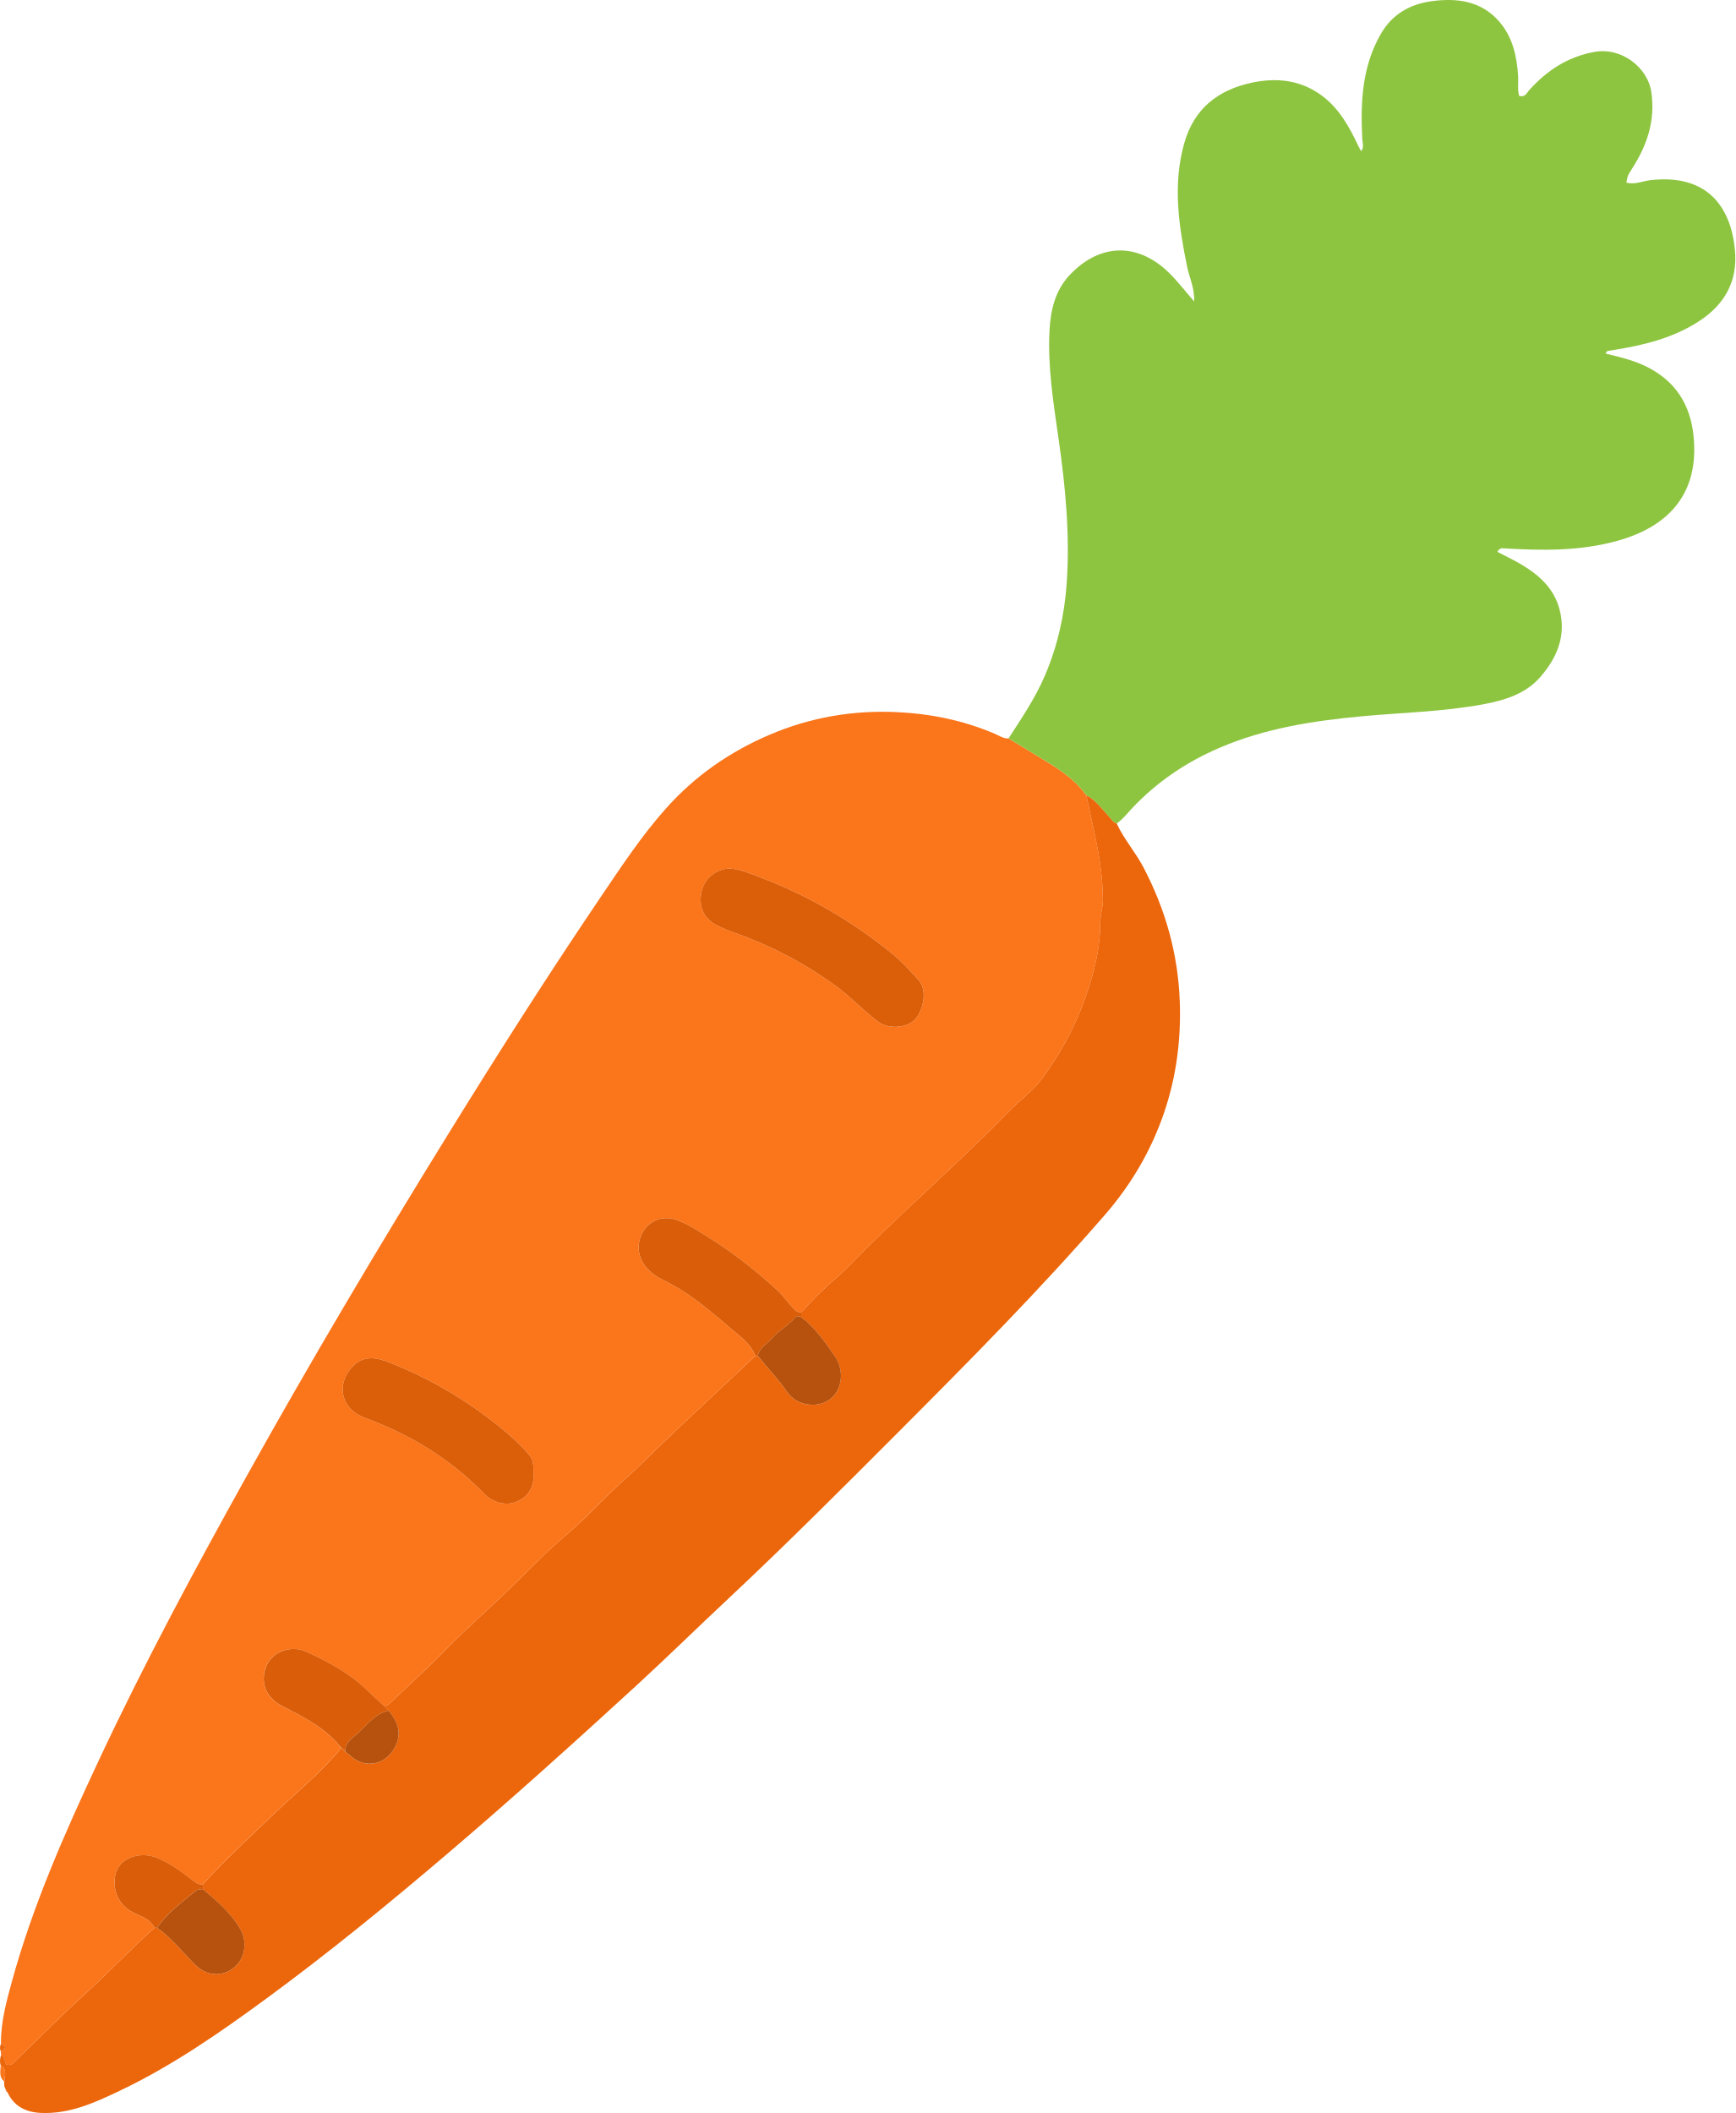
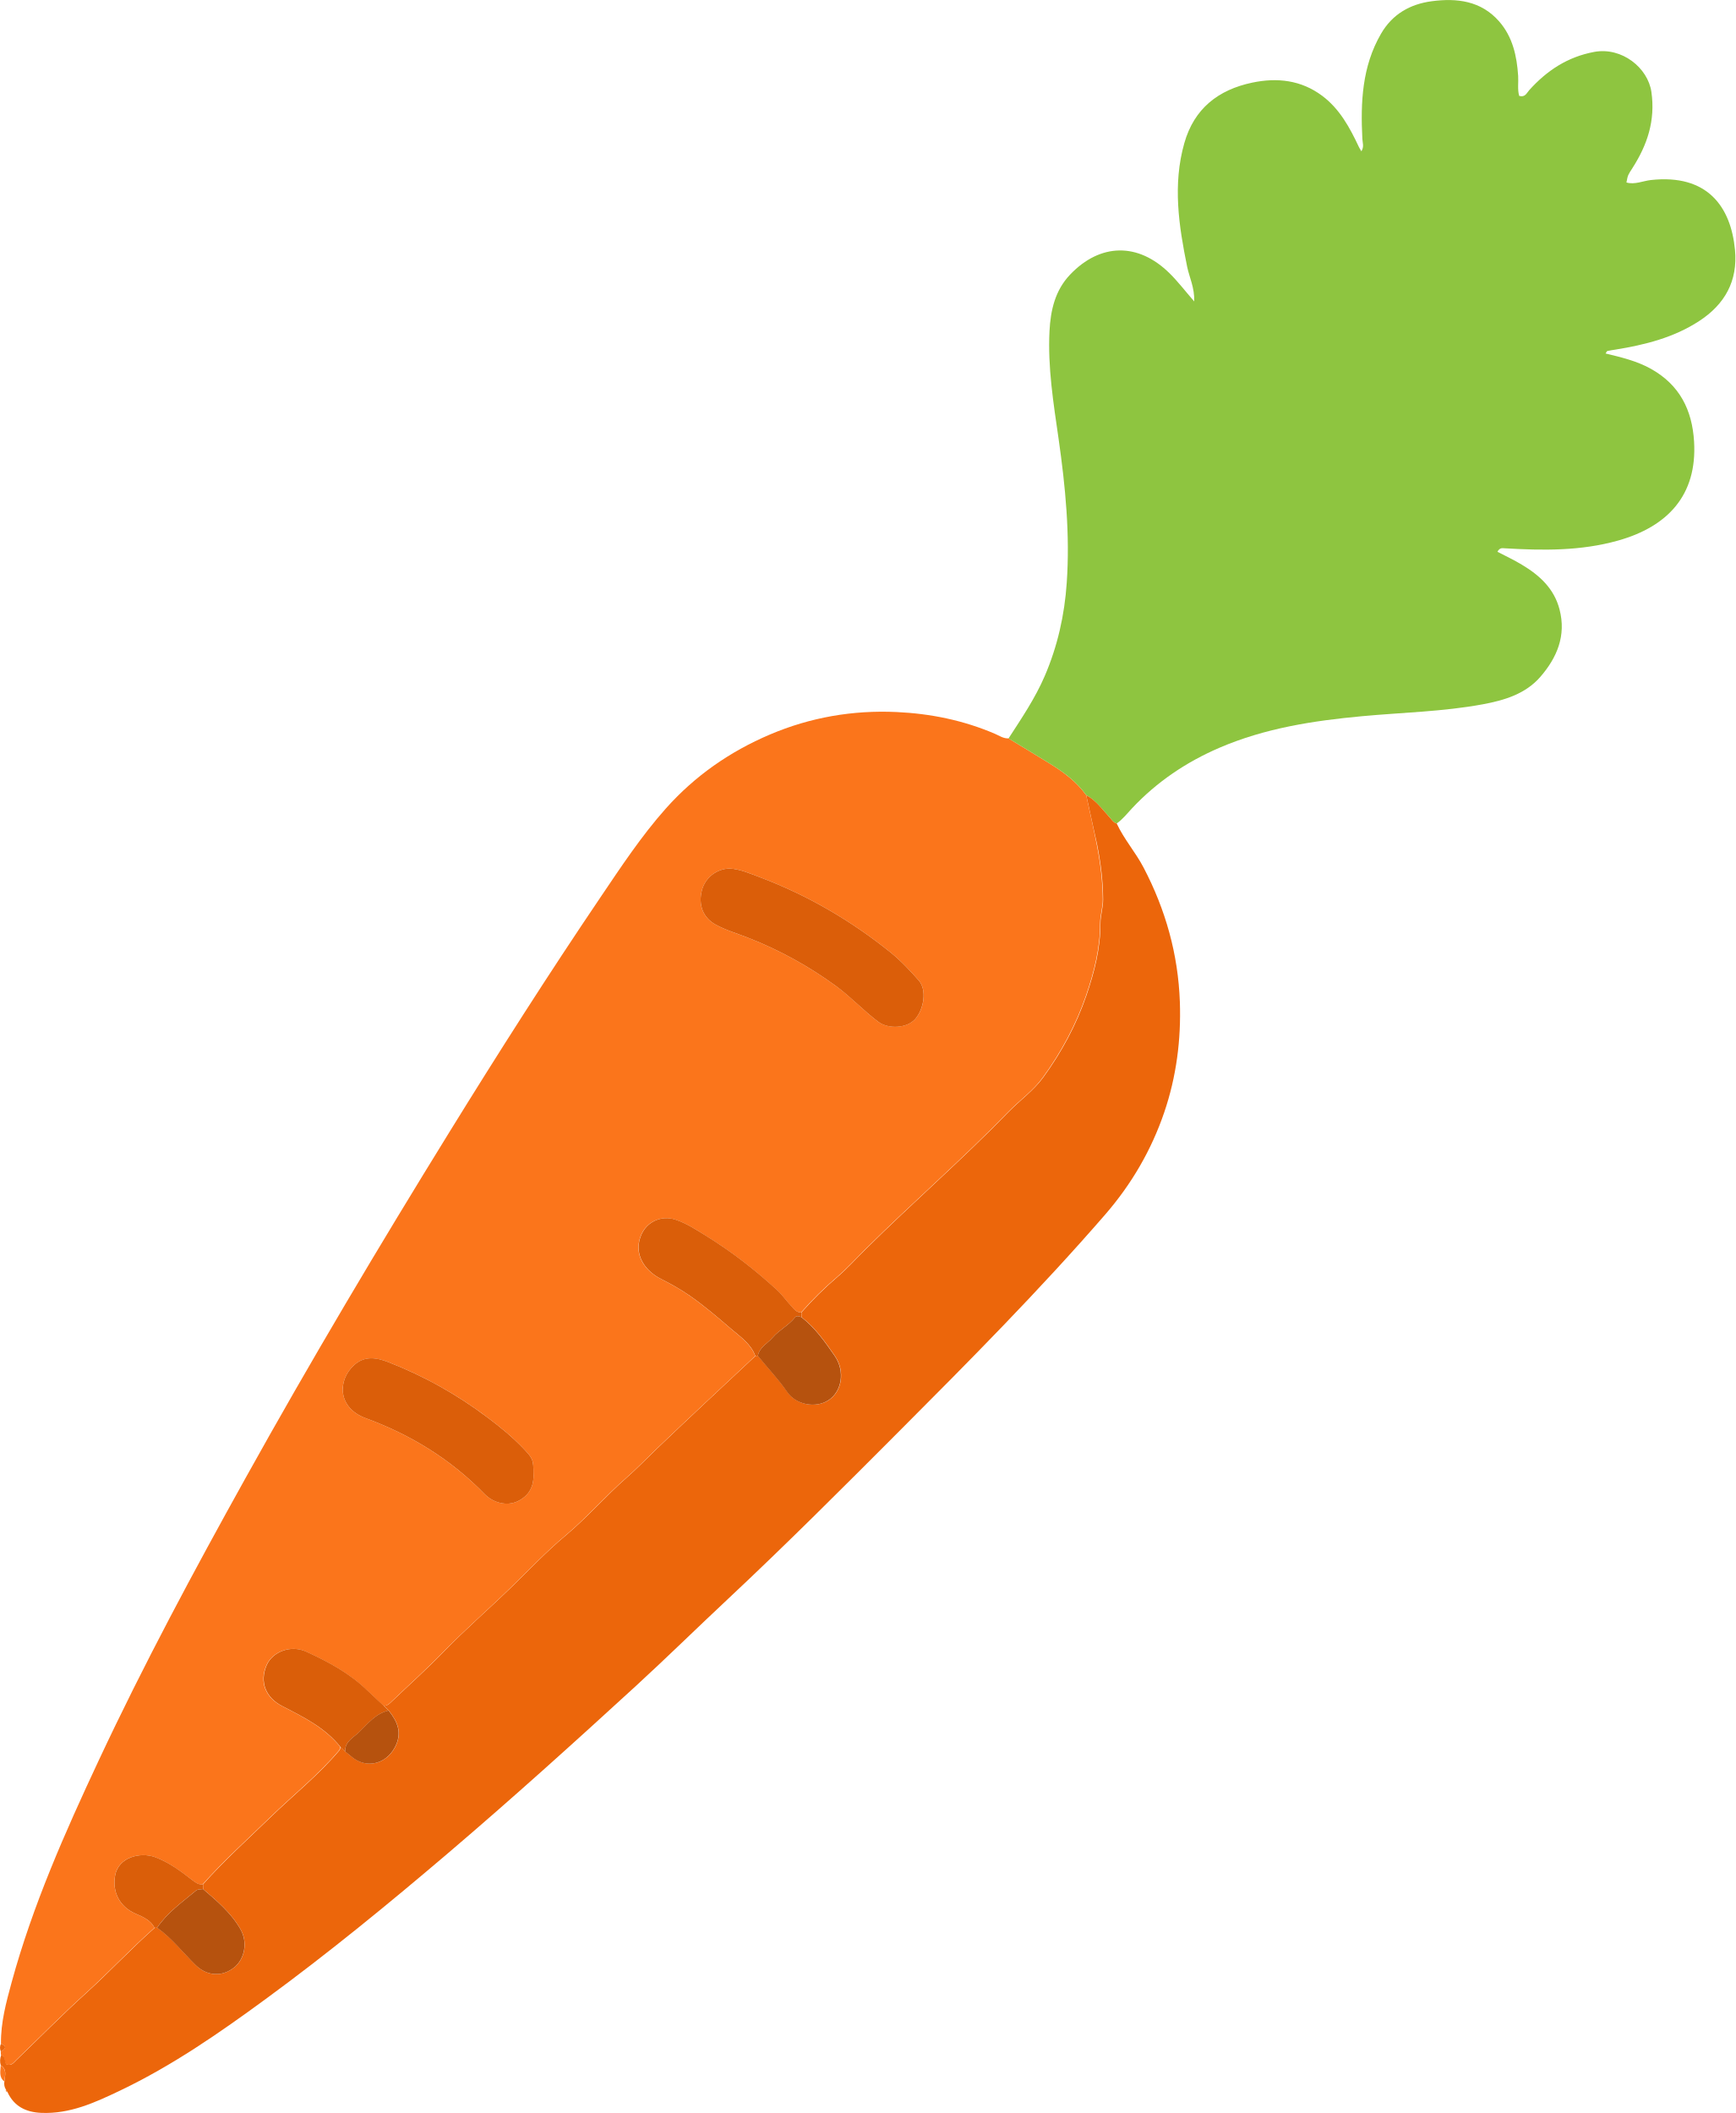
- <svg xmlns="http://www.w3.org/2000/svg" id="Layer_1" data-name="Layer 1" viewBox="0 0 2537.07 3089.13">
-   <defs>
-     <style>.cls-1{fill:#fb751b;}.cls-2{fill:#8ec540;}.cls-3{fill:#ec660b;}.cls-4{fill:#db5e09;}.cls-5{fill:#da5e09;}.cls-6{fill:#b6520e;}</style>
-   </defs>
-   <path class="cls-1" d="M5847.68,8518c-.37-30.87,7.64-60.42,15.63-89.7,30.8-112.72,78-219.12,127.39-324.57,65.82-140.53,139.2-277.12,214.59-412.71,95.15-171.12,195.17-339.33,298.1-505.86,71.44-115.58,144.35-230.21,220.51-342.73,30.24-44.66,59.88-89.83,95.92-130.31,42.48-47.7,93.65-83.17,152.09-108.06,59.18-25.2,121.42-35.91,185.55-32.9,49.45,2.32,97.62,12.12,143.46,31.77,6.38,2.73,12.34,7.11,19.82,6.71,20.15,12.26,40.39,24.37,60.43,36.82s39.18,26.46,53.19,46.13c5.24,24.25,10.84,48.43,15.64,72.77,5.19,26.33,8.55,52.9,8.7,79.84.06,11.78-3.93,22.85-3.91,34.75.06,36.44-8.91,71.53-20.62,105.66-14.77,43.05-36.34,82.84-63.11,119.67-14.2,19.56-34.18,33.52-50.77,50.62-67.38,69.49-140.54,132.9-209.17,201-13.62,13.52-26.57,27.93-41.06,40.3a517.24,517.24,0,0,0-52.38,51.66c-6.84.22-10.4-4.95-14.29-9.15-7.13-7.71-13.18-16.51-20.86-23.58-32.26-29.68-66.84-56.53-104.12-79.55-14.23-8.79-28.43-18.22-44.6-23.55-21-6.91-46.48,3.23-52.83,31.15-5.37,23.62,9.67,44.5,31.85,55.68,14.49,7.31,28.52,15.08,42,24.51,21.14,14.77,40.68,31.41,60,48.13,13.37,11.54,29.1,21.94,35.75,39.91-48.15,45.22-96.59,90.12-144.26,135.84-14.68,14.08-29,29-44.12,42.21-30.91,27-57.72,58.16-89.23,84.59-28.07,23.55-53.42,50.42-79.75,76-32.8,31.87-67.37,61.86-99.26,94.73-24,24.72-49.73,47.74-74.66,71.56-3.42,3.27-6.6,6.8-11.9,6.58-8.06-7.49-16.3-14.79-24.15-22.49-25.75-25.2-57.1-41.87-89.26-56.66-22.58-10.38-49.47.19-58,20-10.53,24.47-1.35,47.21,22.95,59.66,31,15.88,62.4,31.42,84.92,59.51-.46,1.67-.45,3.74-1.46,4.94-30.6,36.37-67.9,65.9-101.83,98.85-33,32-67.16,62.82-97.75,97.25-6.41.81-10.7-2.66-15.54-6.39-17-13.08-34-26-54.54-33.48-21-7.64-53.37-.14-58.13,27.07-4.19,23.91,6.27,45.57,30.16,55.78,10.75,4.59,21.63,9.3,27.52,20.53-34.52,30.48-65.87,64.25-100,95.18-35.08,31.79-68.35,65.57-102.47,98.41-3.64,3.5-6.7,8.64-14.17,6.18-3.59-3.33-.4-11.86-7.88-13.56l-.24-5.25C5854.14,8525.69,5857.17,8521.88,5847.68,8518ZM6913.12,6799.86a42.68,42.68,0,0,0-40.67,32.09c-5.43,21,1.72,39.54,19.46,49.49,15.19,8.52,32.06,13.27,48.12,19.63a571.51,571.51,0,0,1,128.68,70.73c21.85,16,40.07,35.89,61.62,52.06,14.83,11.14,42.46,9.54,54.22-4.14,12.78-14.86,17.19-42.5,5.15-56.16-12.81-14.52-26.2-28.91-41.23-41-57.6-46.38-120.91-83.36-190.12-109.58C6943.26,6807.26,6928,6800.58,6913.12,6799.86ZM6626.2,7684.15c0-19.67-.73-21.61-14.23-35.94-16.09-17.07-34.25-31.79-52.93-45.84a603.62,603.62,0,0,0-145.56-81.2c-16.53-6.39-33.87-9.43-49.41,4.54-24.64,22.17-24.45,62.43,16.85,77.66,66.21,24.42,124.45,60.27,173.7,110.84,13.13,13.48,33.08,17.84,48.15,10.78C6619.94,7716.93,6627.34,7702.9,6626.2,7684.15Z" transform="translate(-5846.29 -5530.08)" />
-   <path class="cls-2" d="M7434.36,6692.57c-14-19.67-33-33.6-53.19-46.13s-40.28-24.56-60.43-36.82c19.12-29.52,38.85-58.58,52.89-91.16,18.8-43.61,29-89.32,32.2-136.26,4.85-70.55-1.88-140.62-11.9-210.54-7.48-52.22-16-104.51-13.3-157.65,1.56-30.57,8.17-59.49,30.08-82.46,44.25-46.37,99.67-47.17,145.47-1.88,11.86,11.74,22.1,25.12,36,41.11.59-20.43-7.13-35.11-10.27-50.49-12.3-60.11-21.4-120.23-4.24-180.93,14.26-50.43,49.4-78,99.27-88.51,36.6-7.71,71.49-3.66,102.18,19.23,25.7,19.17,40.51,46.67,53.84,75,.73,1.55,1.73,3,3.61,6.17,4.19-6.81,1.66-12.45,1.36-18.3-2.72-53.17-.49-105.49,27.2-153.41,16.64-28.81,42.64-43.47,74.16-47.71,36.74-4.94,72.07-.71,98.55,29.42,19.91,22.66,26,50.68,27.94,79.92.63,9.74-1.17,19.71,1.48,29.1,8.83,2.47,11-4.26,14.61-8.27,25.77-28.69,56-48.71,95-55.95,40.66-7.55,78.61,23.38,83.65,58.51,6,42-6,77.36-27.67,111.32-6.36,10-6.69,9.77-8.82,21.11,12.35,3.53,24.06-2.3,35.69-3.59,82.62-9.14,117,38.9,123.05,102.11,4.34,45.6-14.94,79.71-52.37,104.1-37.12,24.17-79.13,34.74-122.24,41.71-4,.65-8,1.19-12,2.08-.81.19-1.31,1.73-2.61,3.58,22.83,5.53,45.26,10.76,65.87,22.19,42.17,23.38,60.74,60.1,63.54,106.61,4.74,78.66-39,124.39-111.12,144.7-54.7,15.4-110.09,14.65-165.85,11.32-3.44-.21-7.14-1.16-10.47,5.11,11.9,6.24,24.17,11.94,35.7,18.86,25.76,15.44,47.18,34.8,55.15,65.4,10,38.41-3.75,70.59-28.1,98.64-21.83,25.15-52.81,34.26-84.22,40.06-58.33,10.76-117.68,11.94-176.59,17.39-71.31,6.61-141.75,17.48-208.3,46.09-48.63,20.92-91.54,49.83-127.82,88.48-7.2,7.66-13.67,16.11-22.42,22.21-4.91-1.34-7.19-5.47-10.37-8.95C7457.93,6713.47,7448.78,6700.21,7434.36,6692.57Z" transform="translate(-5846.29 -5530.08)" />
-   <path class="cls-3" d="M7434.36,6692.57c14.42,7.64,23.57,20.9,34.19,32.52,3.18,3.48,5.46,7.61,10.37,8.95,10.57,22.92,27.47,41.92,39.17,64.27,32.32,61.73,50.61,126.77,53.06,196.65,1.94,55.28-5.12,109.21-22.76,161.21-18.77,55.31-47.91,105.25-86.41,149.6-95.92,110.52-198.89,214.34-302.17,317.84-82.09,82.27-164.21,164.52-249.08,244-45,42.12-89,85.34-134.42,127-90.39,82.94-181.48,165.07-274.88,244.66-86.75,73.92-174.86,146.06-266.79,213.41-67.71,49.61-136.68,97.53-212.79,133.78-36.51,17.4-73.44,34.46-115.54,32.64-22.13-1-39.6-9.4-49.24-30.5-.73-1.17-1.47-2.34-2.2-3.52-2.44-3.66-2.86-7.72-2.32-12,.8-8.39,4.35-17.41-5.29-23.45a23.29,23.29,0,0,1,.58-14.93c7.48,1.7,4.29,10.23,7.88,13.56,7.47,2.46,10.53-2.68,14.17-6.18,34.12-32.84,67.39-66.62,102.47-98.41,34.13-30.93,65.48-64.7,100-95.18l3.6,0c21.57,15.24,37.59,36.18,56.15,54.51,16.67,16.48,39.1,17.63,56.66,3.35,14.79-12,20-36.07,9.24-55.24-13.53-24-34.4-41.59-55-59.22l-.1-6.87c30.59-34.43,64.76-65.21,97.75-97.25,33.93-32.95,71.23-62.48,101.83-98.85,1-1.2,1-3.27,1.46-4.94l7,7.05c2.74,2.16,5.61,4.18,8.2,6.52,21,18.94,50.3,12.75,64.12-12.32,11.6-21.06,4.34-37.84-8.77-54.26l-7.08-7c5.3.22,8.48-3.31,11.9-6.58,24.93-23.82,50.67-46.84,74.66-71.56,31.89-32.87,66.46-62.86,99.26-94.73,26.33-25.6,51.68-52.47,79.75-76,31.51-26.43,58.32-57.55,89.23-84.59,15.08-13.18,29.44-28.13,44.12-42.21,47.67-45.72,96.11-90.62,144.26-135.84l3.65-.06c14.1,17.7,29.91,33.91,42.8,52.73,13.22,19.31,41.73,24.19,60.17,12.39,19.7-12.6,25.08-42.31,9.37-65.05-14.16-20.49-28.58-41.24-48.8-56.73q-.07-3.41-.14-6.83a517.24,517.24,0,0,1,52.38-51.66c14.49-12.37,27.44-26.78,41.06-40.3,68.63-68.14,141.79-131.55,209.17-201,16.59-17.1,36.57-31.06,50.77-50.62,26.77-36.83,48.34-76.62,63.11-119.67,11.71-34.13,20.68-69.22,20.62-105.66,0-11.9,4-23,3.91-34.75-.15-26.94-3.51-53.51-8.7-79.84C7445.2,6741,7439.6,6716.82,7434.36,6692.57Z" transform="translate(-5846.29 -5530.08)" />
-   <path class="cls-1" d="M5847.26,8549.64c9.64,6,6.09,15.06,5.29,23.45C5844.35,8566.73,5847.14,8557.88,5847.26,8549.64Z" transform="translate(-5846.29 -5530.08)" />
-   <path class="cls-3" d="M5847.68,8518c9.49,3.9,6.46,7.71-.08,11.48A13.28,13.28,0,0,1,5847.68,8518Z" transform="translate(-5846.29 -5530.08)" />
-   <path class="cls-1" d="M5854.87,8585.06c.73,1.18,1.47,2.35,2.2,3.52C5855.2,8588.12,5854.21,8587.11,5854.87,8585.06Z" transform="translate(-5846.29 -5530.08)" />
-   <path class="cls-4" d="M6913.12,6799.86c14.91.72,30.14,7.4,45.23,13.12,69.21,26.22,132.52,63.2,190.12,109.58,15,12.09,28.42,26.48,41.23,41,12,13.66,7.63,41.3-5.15,56.16-11.76,13.68-39.39,15.28-54.22,4.14-21.55-16.17-39.77-36-61.62-52.06A571.51,571.51,0,0,0,6940,6901.07c-16.06-6.36-32.93-11.11-48.12-19.63-17.74-9.95-24.89-28.5-19.46-49.49A42.68,42.68,0,0,1,6913.12,6799.86Z" transform="translate(-5846.29 -5530.08)" />
-   <path class="cls-4" d="M6626.2,7684.14c1.14,18.76-6.26,32.79-23.43,40.85-15.07,7.06-35,2.7-48.15-10.78-49.25-50.57-107.49-86.42-173.7-110.84-41.3-15.23-41.49-55.49-16.85-77.66,15.54-14,32.88-10.93,49.41-4.54a603.62,603.62,0,0,1,145.56,81.2c18.68,14.05,36.84,28.77,52.93,45.84C6625.47,7662.54,6626.22,7664.48,6626.2,7684.14Z" transform="translate(-5846.29 -5530.08)" />
-   <path class="cls-5" d="M6954.28,7512.37l-3.65.06c-6.65-18-22.38-28.37-35.75-39.91-19.36-16.72-38.9-33.36-60-48.13-13.49-9.43-27.52-17.2-42-24.51-22.18-11.18-37.22-32.06-31.85-55.68,6.35-27.92,31.86-38.06,52.83-31.15,16.17,5.33,30.37,14.76,44.6,23.55,37.28,23,71.86,49.87,104.12,79.55,7.68,7.07,13.73,15.87,20.86,23.58,3.89,4.2,7.45,9.37,14.29,9.15q.06,3.42.14,6.83c-3.27-.9-6.55-2.95-9.52.78-9.21,11.55-23,18.07-32.48,29.21C6968.42,7494.39,6956.59,7499.58,6954.28,7512.37Z" transform="translate(-5846.29 -5530.08)" />
-   <path class="cls-5" d="M6351,8091l-7-7.05c-22.52-28.09-53.92-43.63-84.92-59.51-24.3-12.45-33.48-35.19-22.95-59.66,8.51-19.78,35.4-30.35,58-20,32.16,14.79,63.51,31.46,89.26,56.66,7.85,7.7,16.09,15,24.15,22.49l7.08,7c-19.1,4.15-30.5,19.28-43.42,31.69C6362.86,8070.56,6350.11,8076.25,6351,8091Z" transform="translate(-5846.29 -5530.08)" />
-   <path class="cls-5" d="M6142.89,8285l.1,6.87c-3.37.63-7.66.16-9.95,2.08-20.21,16.91-42.11,32.12-57.08,54.52l-3.6,0c-5.89-11.23-16.77-15.94-27.52-20.53-23.89-10.21-34.35-31.87-30.16-55.78,4.76-27.21,37.15-34.71,58.13-27.07,20.54,7.47,37.59,20.4,54.54,33.48C6132.19,8282.33,6136.48,8285.8,6142.89,8285Z" transform="translate(-5846.29 -5530.08)" />
-   <path class="cls-6" d="M6954.28,7512.37c2.31-12.79,14.14-18,21.54-26.67,9.48-11.14,23.27-17.66,32.48-29.21,3-3.73,6.25-1.68,9.52-.78,20.22,15.49,34.64,36.24,48.8,56.73,15.71,22.74,10.33,52.45-9.37,65.05-18.44,11.8-46.95,6.92-60.17-12.39C6984.19,7546.28,6968.38,7530.07,6954.28,7512.37Z" transform="translate(-5846.29 -5530.08)" />
-   <path class="cls-6" d="M6076,8348.46c15-22.4,36.87-37.61,57.08-54.52,2.29-1.92,6.58-1.45,9.95-2.08,20.62,17.63,41.49,35.21,55,59.22,10.8,19.17,5.55,43.21-9.24,55.24-17.56,14.28-40,13.13-56.66-3.35C6113.55,8384.64,6097.53,8363.7,6076,8348.46Z" transform="translate(-5846.29 -5530.08)" />
-   <path class="cls-6" d="M6351,8091c-.87-14.75,11.88-20.44,20.13-28.37,12.92-12.41,24.32-27.54,43.42-31.69,13.11,16.42,20.37,33.2,8.77,54.26-13.82,25.07-43.13,31.26-64.12,12.32C6356.59,8095.18,6353.72,8093.16,6351,8091Z" transform="translate(-5846.29 -5530.08)" />
+ <svg xmlns="http://www.w3.org/2000/svg" version="1.1" id="Layer_1" x="0px" y="0px" viewBox="0 0 2537.1 3089.2" style="enable-background:new 0 0 2537.1 3089.2;" xml:space="preserve">
+   <style type="text/css">
+ 	.st0{fill:#FB751B;}
+ 	.st1{fill:#8EC540;}
+ 	.st2{fill:#EC660B;}
+ 	.st3{fill:#DB5E09;}
+ 	.st4{fill:#DA5E09;}
+ 	.st5{fill:#B6520E;}
+ </style>
+   <path class="st0" d="M1.4,2987.9C1,2957.1,9,2927.5,17,2898.2c30.8-112.7,78-219.1,127.4-324.6c65.8-140.5,139.2-277.1,214.6-412.7  c95.1-171.1,195.2-339.3,298.1-505.9c71.4-115.6,144.4-230.2,220.5-342.7c30.2-44.7,59.9-89.8,95.9-130.3  c42.5-47.7,93.6-83.2,152.1-108.1c59.2-25.2,121.4-35.9,185.5-32.9c49.5,2.3,97.6,12.1,143.5,31.8c6.4,2.7,12.3,7.1,19.8,6.7  c20.1,12.3,40.4,24.4,60.4,36.8s39.2,26.5,53.2,46.1c5.2,24.2,10.8,48.4,15.6,72.8c5.2,26.3,8.5,52.9,8.7,79.8  c0.1,11.8-3.9,22.9-3.9,34.8c0.1,36.4-8.9,71.5-20.6,105.7c-14.8,43-36.3,82.8-63.1,119.7c-14.2,19.6-34.2,33.5-50.8,50.6  c-67.4,69.5-140.5,132.9-209.2,201c-13.6,13.5-26.6,27.9-41.1,40.3c-18.7,16-36.2,33.2-52.4,51.7c-6.8,0.2-10.4-5-14.3-9.1  c-7.1-7.7-13.2-16.5-20.9-23.6c-32.3-29.7-66.8-56.5-104.1-79.5c-14.2-8.8-28.4-18.2-44.6-23.5c-21-6.9-46.5,3.2-52.8,31.1  c-5.4,23.6,9.7,44.5,31.9,55.7c14.5,7.3,28.5,15.1,42,24.5c21.1,14.8,40.7,31.4,60,48.1c13.4,11.5,29.1,21.9,35.8,39.9  c-48.1,45.2-96.6,90.1-144.3,135.8c-14.7,14.1-29,29-44.1,42.2c-30.9,27-57.7,58.2-89.2,84.6c-28.1,23.5-53.4,50.4-79.8,76  c-32.8,31.9-67.4,61.9-99.3,94.7c-24,24.7-49.7,47.7-74.7,71.6c-3.4,3.3-6.6,6.8-11.9,6.6c-8.1-7.5-16.3-14.8-24.1-22.5  c-25.8-25.2-57.1-41.9-89.3-56.7c-22.6-10.4-49.5,0.2-58,20c-10.5,24.5-1.4,47.2,23,59.7c31,15.9,62.4,31.4,84.9,59.5  c-0.5,1.7-0.5,3.7-1.5,4.9c-30.6,36.4-67.9,65.9-101.8,98.9c-33,32-67.2,62.8-97.8,97.2c-6.4,0.8-10.7-2.7-15.5-6.4  c-17-13.1-34-26-54.5-33.5c-21-7.6-53.4-0.1-58.1,27.1c-4.2,23.9,6.3,45.6,30.2,55.8c10.8,4.6,21.6,9.3,27.5,20.5  c-34.5,30.5-65.9,64.2-100,95.2c-35.1,31.8-68.4,65.6-102.5,98.4c-3.6,3.5-6.7,8.6-14.2,6.2c-3.6-3.3-0.4-11.9-7.9-13.6l-0.2-5.2  C7.8,2995.6,10.9,2991.8,1.4,2987.9z M1066.8,1269.8c-19.2,0.3-35.9,13.4-40.7,32.1c-5.4,21,1.7,39.5,19.5,49.5  c15.2,8.5,32.1,13.3,48.1,19.6c45.8,17.9,89,41.7,128.7,70.7c21.9,16,40.1,35.9,61.6,52.1c14.8,11.1,42.5,9.5,54.2-4.1  c12.8-14.9,17.2-42.5,5.1-56.2c-12.8-14.5-26.2-28.9-41.2-41c-57.6-46.4-120.9-83.4-190.1-109.6  C1097,1277.2,1081.7,1270.5,1066.8,1269.8z M779.9,2154.1c0-19.7-0.7-21.6-14.2-35.9c-16.1-17.1-34.2-31.8-52.9-45.8  c-44.5-33.7-93.5-61-145.6-81.2c-16.5-6.4-33.9-9.4-49.4,4.5c-24.6,22.2-24.5,62.4,16.9,77.7c66.2,24.4,124.5,60.3,173.7,110.8  c13.1,13.5,33.1,17.8,48.1,10.8C773.6,2186.9,781,2172.8,779.9,2154.1z" />
+   <path class="st1" d="M1588.1,1162.5c-14-19.7-33-33.6-53.2-46.1s-40.3-24.6-60.4-36.8c19.1-29.5,38.9-58.6,52.9-91.2  c18.8-43.6,29-89.3,32.2-136.3c4.9-70.5-1.9-140.6-11.9-210.5c-7.5-52.2-16-104.5-13.3-157.6c1.6-30.6,8.2-59.5,30.1-82.5  c44.2-46.4,99.7-47.2,145.5-1.9c11.9,11.7,22.1,25.1,36,41.1c0.6-20.4-7.1-35.1-10.3-50.5c-12.3-60.1-21.4-120.2-4.2-180.9  c14.3-50.4,49.4-78,99.3-88.5c36.6-7.7,71.5-3.7,102.2,19.2c25.7,19.2,40.5,46.7,53.8,75c0.7,1.5,1.7,3,3.6,6.2  c4.2-6.8,1.7-12.5,1.4-18.3c-2.7-53.2-0.5-105.5,27.2-153.4c16.6-28.8,42.6-43.5,74.2-47.7c36.7-4.9,72.1-0.7,98.5,29.4  c19.9,22.7,26,50.7,27.9,79.9c0.6,9.7-1.2,19.7,1.5,29.1c8.8,2.5,11-4.3,14.6-8.3c25.8-28.7,56-48.7,95-56  c40.7-7.5,78.6,23.4,83.7,58.5c6,42-6,77.4-27.7,111.3c-6.4,10-6.7,9.8-8.8,21.1c12.3,3.5,24.1-2.3,35.7-3.6  c82.6-9.1,117,38.9,123,102.1c4.3,45.6-14.9,79.7-52.4,104.1c-37.1,24.2-79.1,34.7-122.2,41.7c-4,0.6-8,1.2-12,2.1  c-0.8,0.2-1.3,1.7-2.6,3.6c22.8,5.5,45.3,10.8,65.9,22.2c42.2,23.4,60.7,60.1,63.5,106.6c4.7,78.7-39,124.4-111.1,144.7  c-54.7,15.4-110.1,14.6-165.9,11.3c-3.4-0.2-7.1-1.2-10.5,5.1c11.9,6.2,24.2,11.9,35.7,18.9c25.8,15.4,47.2,34.8,55.1,65.4  c10,38.4-3.8,70.6-28.1,98.6c-21.8,25.1-52.8,34.3-84.2,40.1c-58.3,10.8-117.7,11.9-176.6,17.4c-71.3,6.6-141.8,17.5-208.3,46.1  c-48.6,20.9-91.5,49.8-127.8,88.5c-7.2,7.7-13.7,16.1-22.4,22.2c-4.9-1.3-7.2-5.5-10.4-9C1611.6,1183.4,1602.5,1170.1,1588.1,1162.5  z" />
+   <path class="st2" d="M1588.1,1162.5c14.4,7.6,23.6,20.9,34.2,32.5c3.2,3.5,5.5,7.6,10.4,9c10.6,22.9,27.5,41.9,39.2,64.3  c32.3,61.7,50.6,126.8,53.1,196.6c1.9,55.3-5.1,109.2-22.8,161.2c-18.8,55.3-47.9,105.2-86.4,149.6  c-95.9,110.5-198.9,214.3-302.2,317.8c-82.1,82.3-164.2,164.5-249.1,244c-45,42.1-89,85.3-134.4,127  c-90.4,82.9-181.5,165.1-274.9,244.7c-86.8,73.9-174.9,146.1-266.8,213.4c-67.7,49.6-136.7,97.5-212.8,133.8  c-36.5,17.4-73.4,34.5-115.5,32.6c-22.1-1-39.6-9.4-49.2-30.5c-0.7-1.2-1.5-2.3-2.2-3.5c-2.4-3.7-2.9-7.7-2.3-12  c0.8-8.4,4.4-17.4-5.3-23.5c-1.5-4.9-1.2-10.2,0.6-14.9c7.5,1.7,4.3,10.2,7.9,13.6c7.5,2.5,10.5-2.7,14.2-6.2  c34.1-32.8,67.4-66.6,102.5-98.4c34.1-30.9,65.5-64.7,100-95.2h3.6c21.6,15.2,37.6,36.2,56.1,54.5c16.7,16.5,39.1,17.6,56.7,3.3  c14.8-12,20-36.1,9.2-55.2c-13.5-24-34.4-41.6-55-59.2l-0.1-6.9c30.6-34.4,64.8-65.2,97.8-97.2c33.9-33,71.2-62.5,101.8-98.9  c1-1.2,1-3.3,1.5-4.9l7,7c2.7,2.2,5.6,4.2,8.2,6.5c21,18.9,50.3,12.8,64.1-12.3c11.6-21.1,4.3-37.8-8.8-54.3l-7.1-7  c5.3,0.2,8.5-3.3,11.9-6.6c24.9-23.8,50.7-46.8,74.7-71.6c31.9-32.9,66.5-62.9,99.3-94.7c26.3-25.6,51.7-52.5,79.8-76  c31.5-26.4,58.3-57.5,89.2-84.6c15.1-13.2,29.4-28.1,44.1-42.2c47.7-45.7,96.1-90.6,144.3-135.8l3.6-0.1  c14.1,17.7,29.9,33.9,42.8,52.7c13.2,19.3,41.7,24.2,60.2,12.4c19.7-12.6,25.1-42.3,9.4-65c-14.2-20.5-28.6-41.2-48.8-56.7  c0-2.3-0.1-4.6-0.1-6.8c16.2-18.4,33.7-35.7,52.4-51.7c14.5-12.4,27.4-26.8,41.1-40.3c68.6-68.1,141.8-131.5,209.2-201  c16.6-17.1,36.6-31.1,50.8-50.6c26.8-36.8,48.3-76.6,63.1-119.7c11.7-34.1,20.7-69.2,20.6-105.7c0-11.9,4-23,3.9-34.8  c-0.1-26.9-3.5-53.5-8.7-79.8C1598.9,1210.9,1593.3,1186.7,1588.1,1162.5z" />
+   <path class="st0" d="M1,3019.6c9.6,6,6.1,15.1,5.3,23.5C-2,3036.7,0.8,3027.8,1,3019.6z" />
+   <path class="st2" d="M1.4,2987.9c9.5,3.9,6.5,7.7-0.1,11.5C-0.4,2995.8-0.4,2991.5,1.4,2987.9z" />
+   <path class="st0" d="M8.6,3055c0.7,1.2,1.5,2.3,2.2,3.5C8.9,3058,7.9,3057,8.6,3055z" />
+   <path class="st3" d="M1066.8,1269.8c14.9,0.7,30.1,7.4,45.2,13.1c69.2,26.2,132.5,63.2,190.1,109.6c15,12.1,28.4,26.5,41.2,41  c12,13.7,7.6,41.3-5.1,56.2c-11.8,13.7-39.4,15.3-54.2,4.1c-21.5-16.2-39.8-36-61.6-52.1c-39.7-29-82.9-52.8-128.7-70.7  c-16.1-6.4-32.9-11.1-48.1-19.6c-17.7-10-24.9-28.5-19.5-49.5C1030.9,1283.2,1047.6,1270.1,1066.8,1269.8z" />
+   <path class="st3" d="M779.9,2154.1c1.1,18.8-6.3,32.8-23.4,40.9c-15.1,7.1-35,2.7-48.1-10.8c-49.2-50.6-107.5-86.4-173.7-110.8  c-41.3-15.2-41.5-55.5-16.9-77.7c15.5-14,32.9-10.9,49.4-4.5c52,20.2,101,47.5,145.6,81.2c18.7,14,36.8,28.8,52.9,45.8  C779.2,2132.5,779.9,2134.4,779.9,2154.1z" />
+   <path class="st4" d="M1108,1982.3l-3.6,0.1c-6.6-18-22.4-28.4-35.8-39.9c-19.4-16.7-38.9-33.4-60-48.1c-13.5-9.4-27.5-17.2-42-24.5  c-22.2-11.2-37.2-32.1-31.9-55.7c6.4-27.9,31.9-38.1,52.8-31.1c16.2,5.3,30.4,14.8,44.6,23.5c37.3,23,71.9,49.9,104.1,79.5  c7.7,7.1,13.7,15.9,20.9,23.6c3.9,4.2,7.5,9.4,14.3,9.1c0,2.3,0.1,4.6,0.1,6.8c-3.3-0.9-6.5-3-9.5,0.8c-9.2,11.5-23,18.1-32.5,29.2  C1122.1,1964.3,1110.3,1969.5,1108,1982.3z" />
+   <path class="st4" d="M504.7,2560.9l-7-7c-22.5-28.1-53.9-43.6-84.9-59.5c-24.3-12.5-33.5-35.2-23-59.7c8.5-19.8,35.4-30.4,58-20  c32.2,14.8,63.5,31.5,89.3,56.7c7.9,7.7,16.1,15,24.1,22.5l7.1,7c-19.1,4.1-30.5,19.3-43.4,31.7  C516.6,2540.5,503.8,2546.2,504.7,2560.9z" />
+   <path class="st4" d="M296.6,2754.9l0.1,6.9c-3.4,0.6-7.7,0.2-10,2.1c-20.2,16.9-42.1,32.1-57.1,54.5h-3.6  c-5.9-11.2-16.8-15.9-27.5-20.5c-23.9-10.2-34.4-31.9-30.2-55.8c4.8-27.2,37.1-34.7,58.1-27.1c20.5,7.5,37.6,20.4,54.5,33.5  C285.9,2752.3,290.2,2755.7,296.6,2754.9z" />
+   <path class="st5" d="M1108,1982.3c2.3-12.8,14.1-18,21.5-26.7c9.5-11.1,23.3-17.7,32.5-29.2c3-3.7,6.2-1.7,9.5-0.8  c20.2,15.5,34.6,36.2,48.8,56.7c15.7,22.7,10.3,52.5-9.4,65c-18.4,11.8-47,6.9-60.2-12.4C1137.9,2016.2,1122.1,2000,1108,1982.3z" />
+   <path class="st5" d="M229.7,2818.4c15-22.4,36.9-37.6,57.1-54.5c2.3-1.9,6.6-1.5,10-2.1c20.6,17.6,41.5,35.2,55,59.2  c10.8,19.2,5.5,43.2-9.2,55.2c-17.6,14.3-40,13.1-56.7-3.3C267.2,2854.6,251.2,2833.6,229.7,2818.4z" />
+   <path class="st5" d="M504.7,2560.9c-0.9-14.8,11.9-20.4,20.1-28.4c12.9-12.4,24.3-27.5,43.4-31.7c13.1,16.4,20.4,33.2,8.8,54.3  c-13.8,25.1-43.1,31.3-64.1,12.3C510.3,2565.1,507.4,2563.1,504.7,2560.9z" />
</svg>
